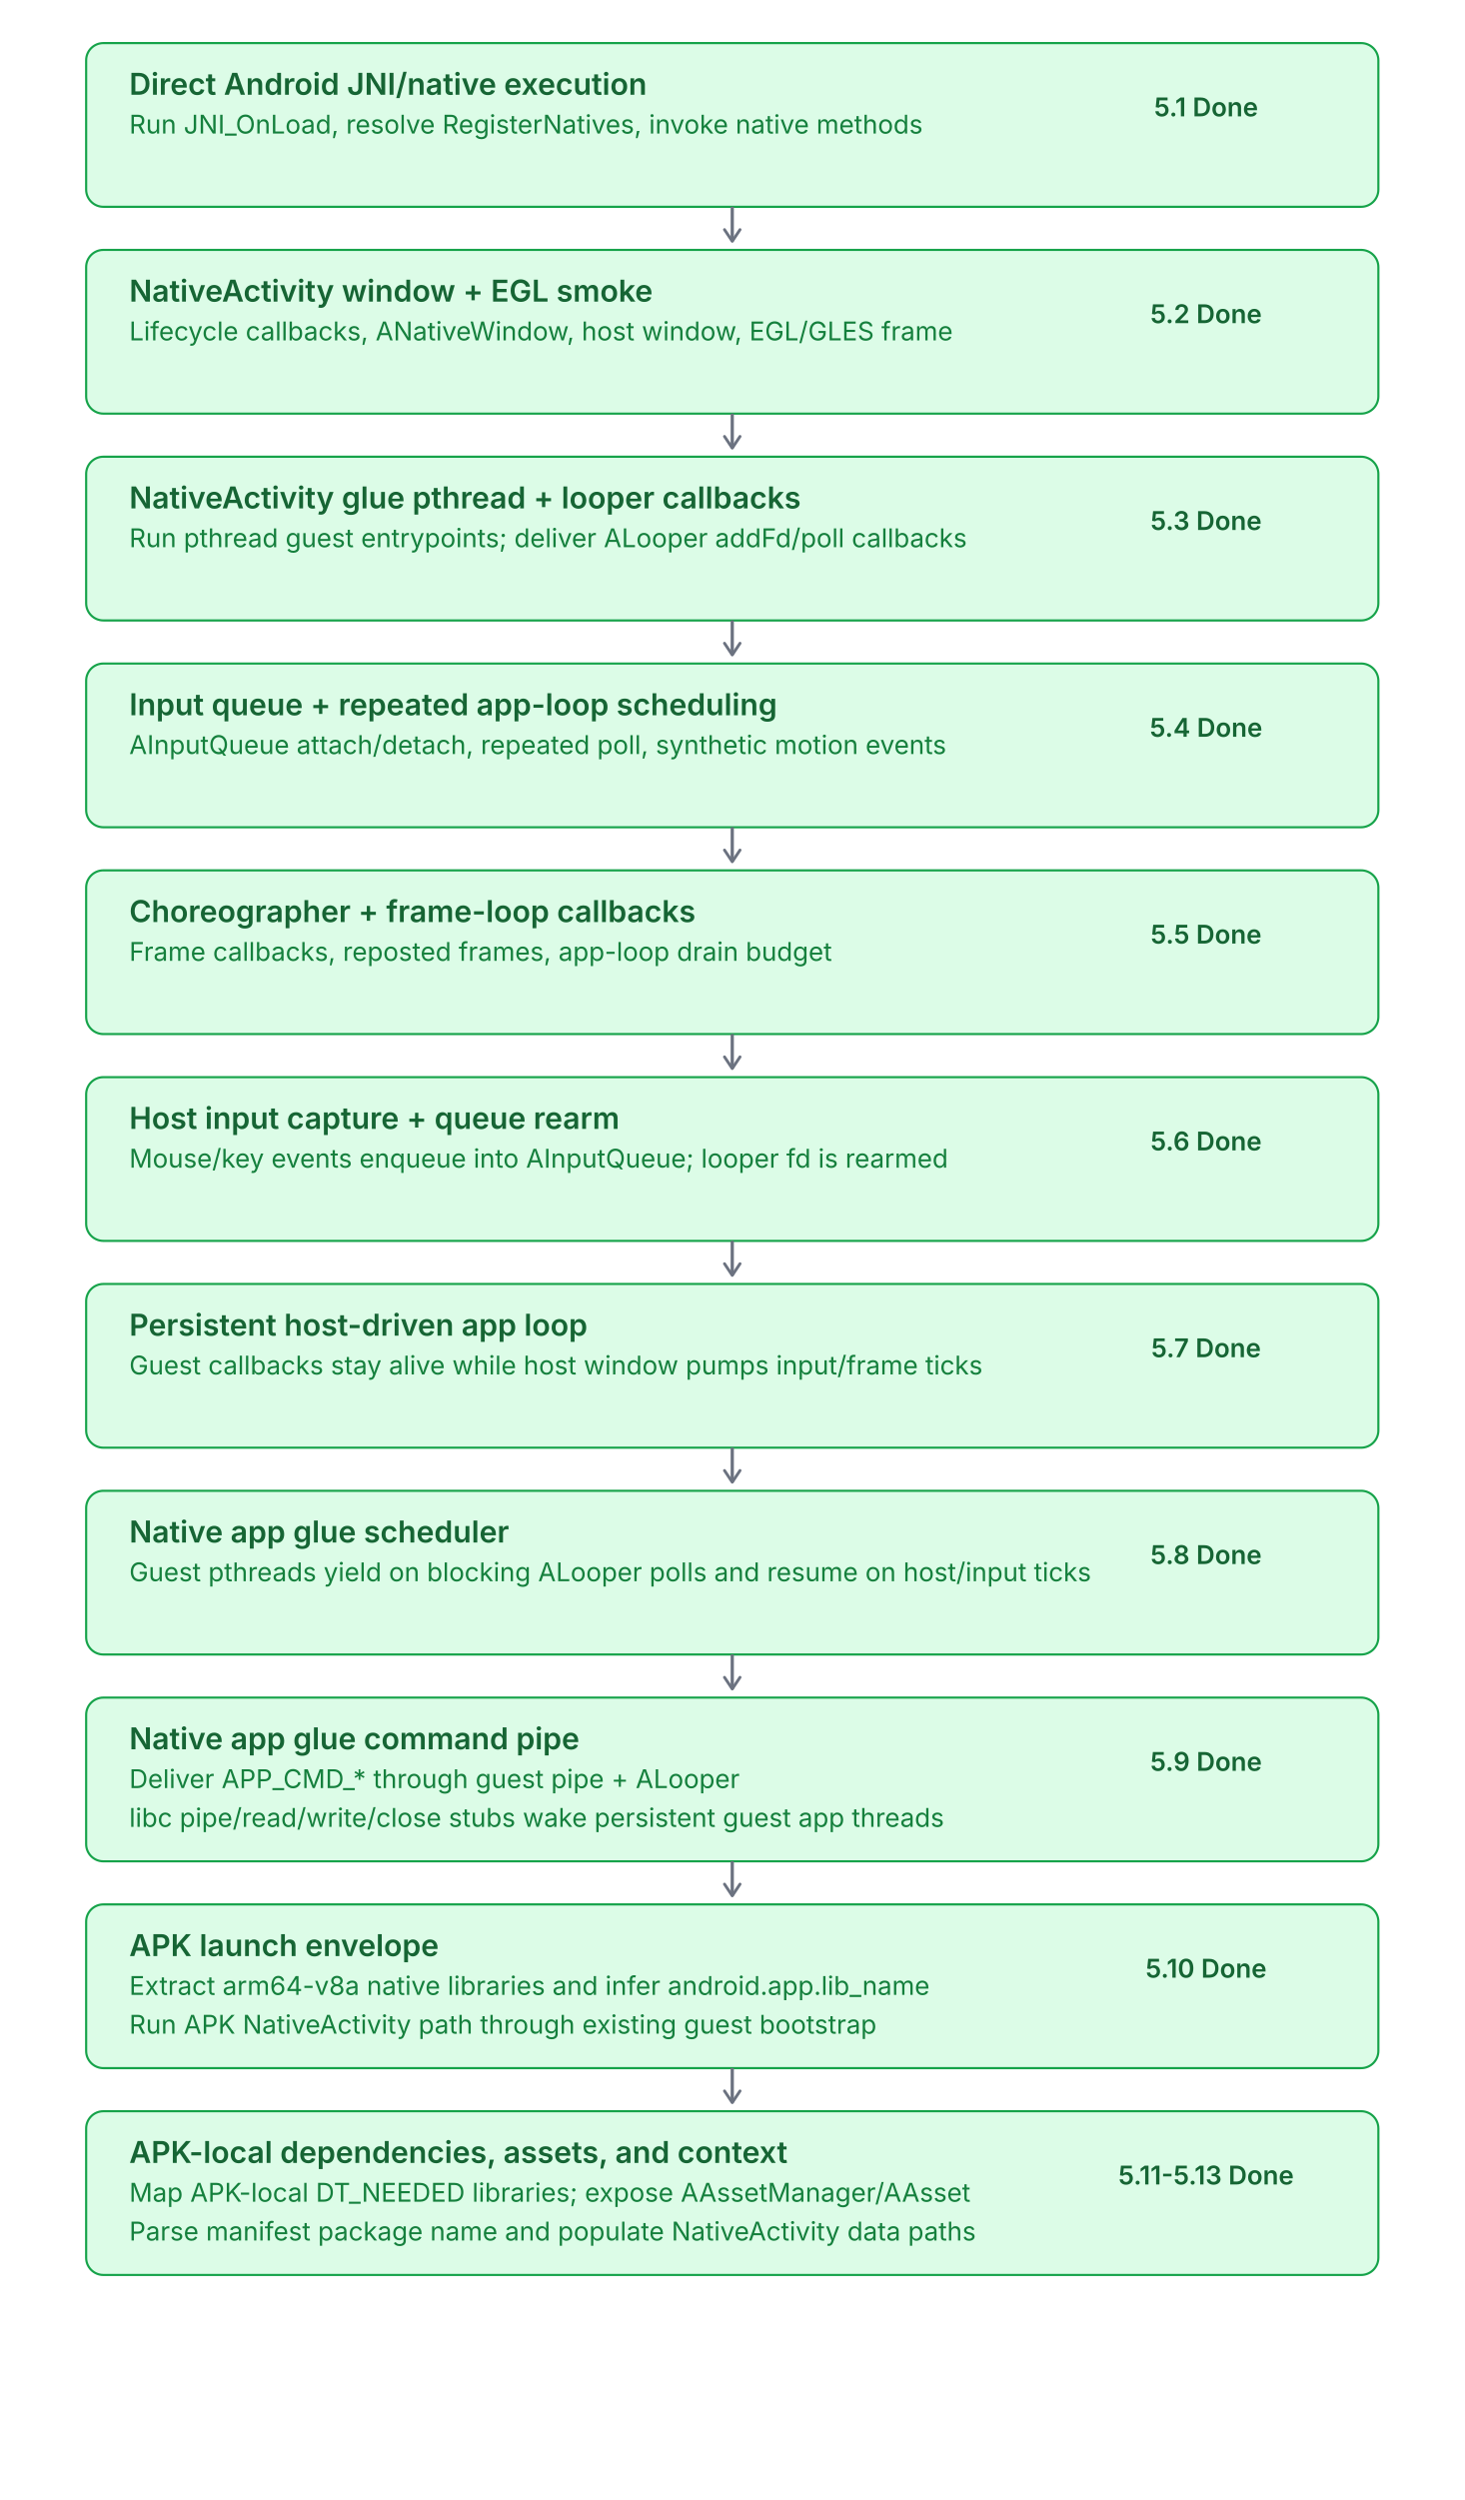
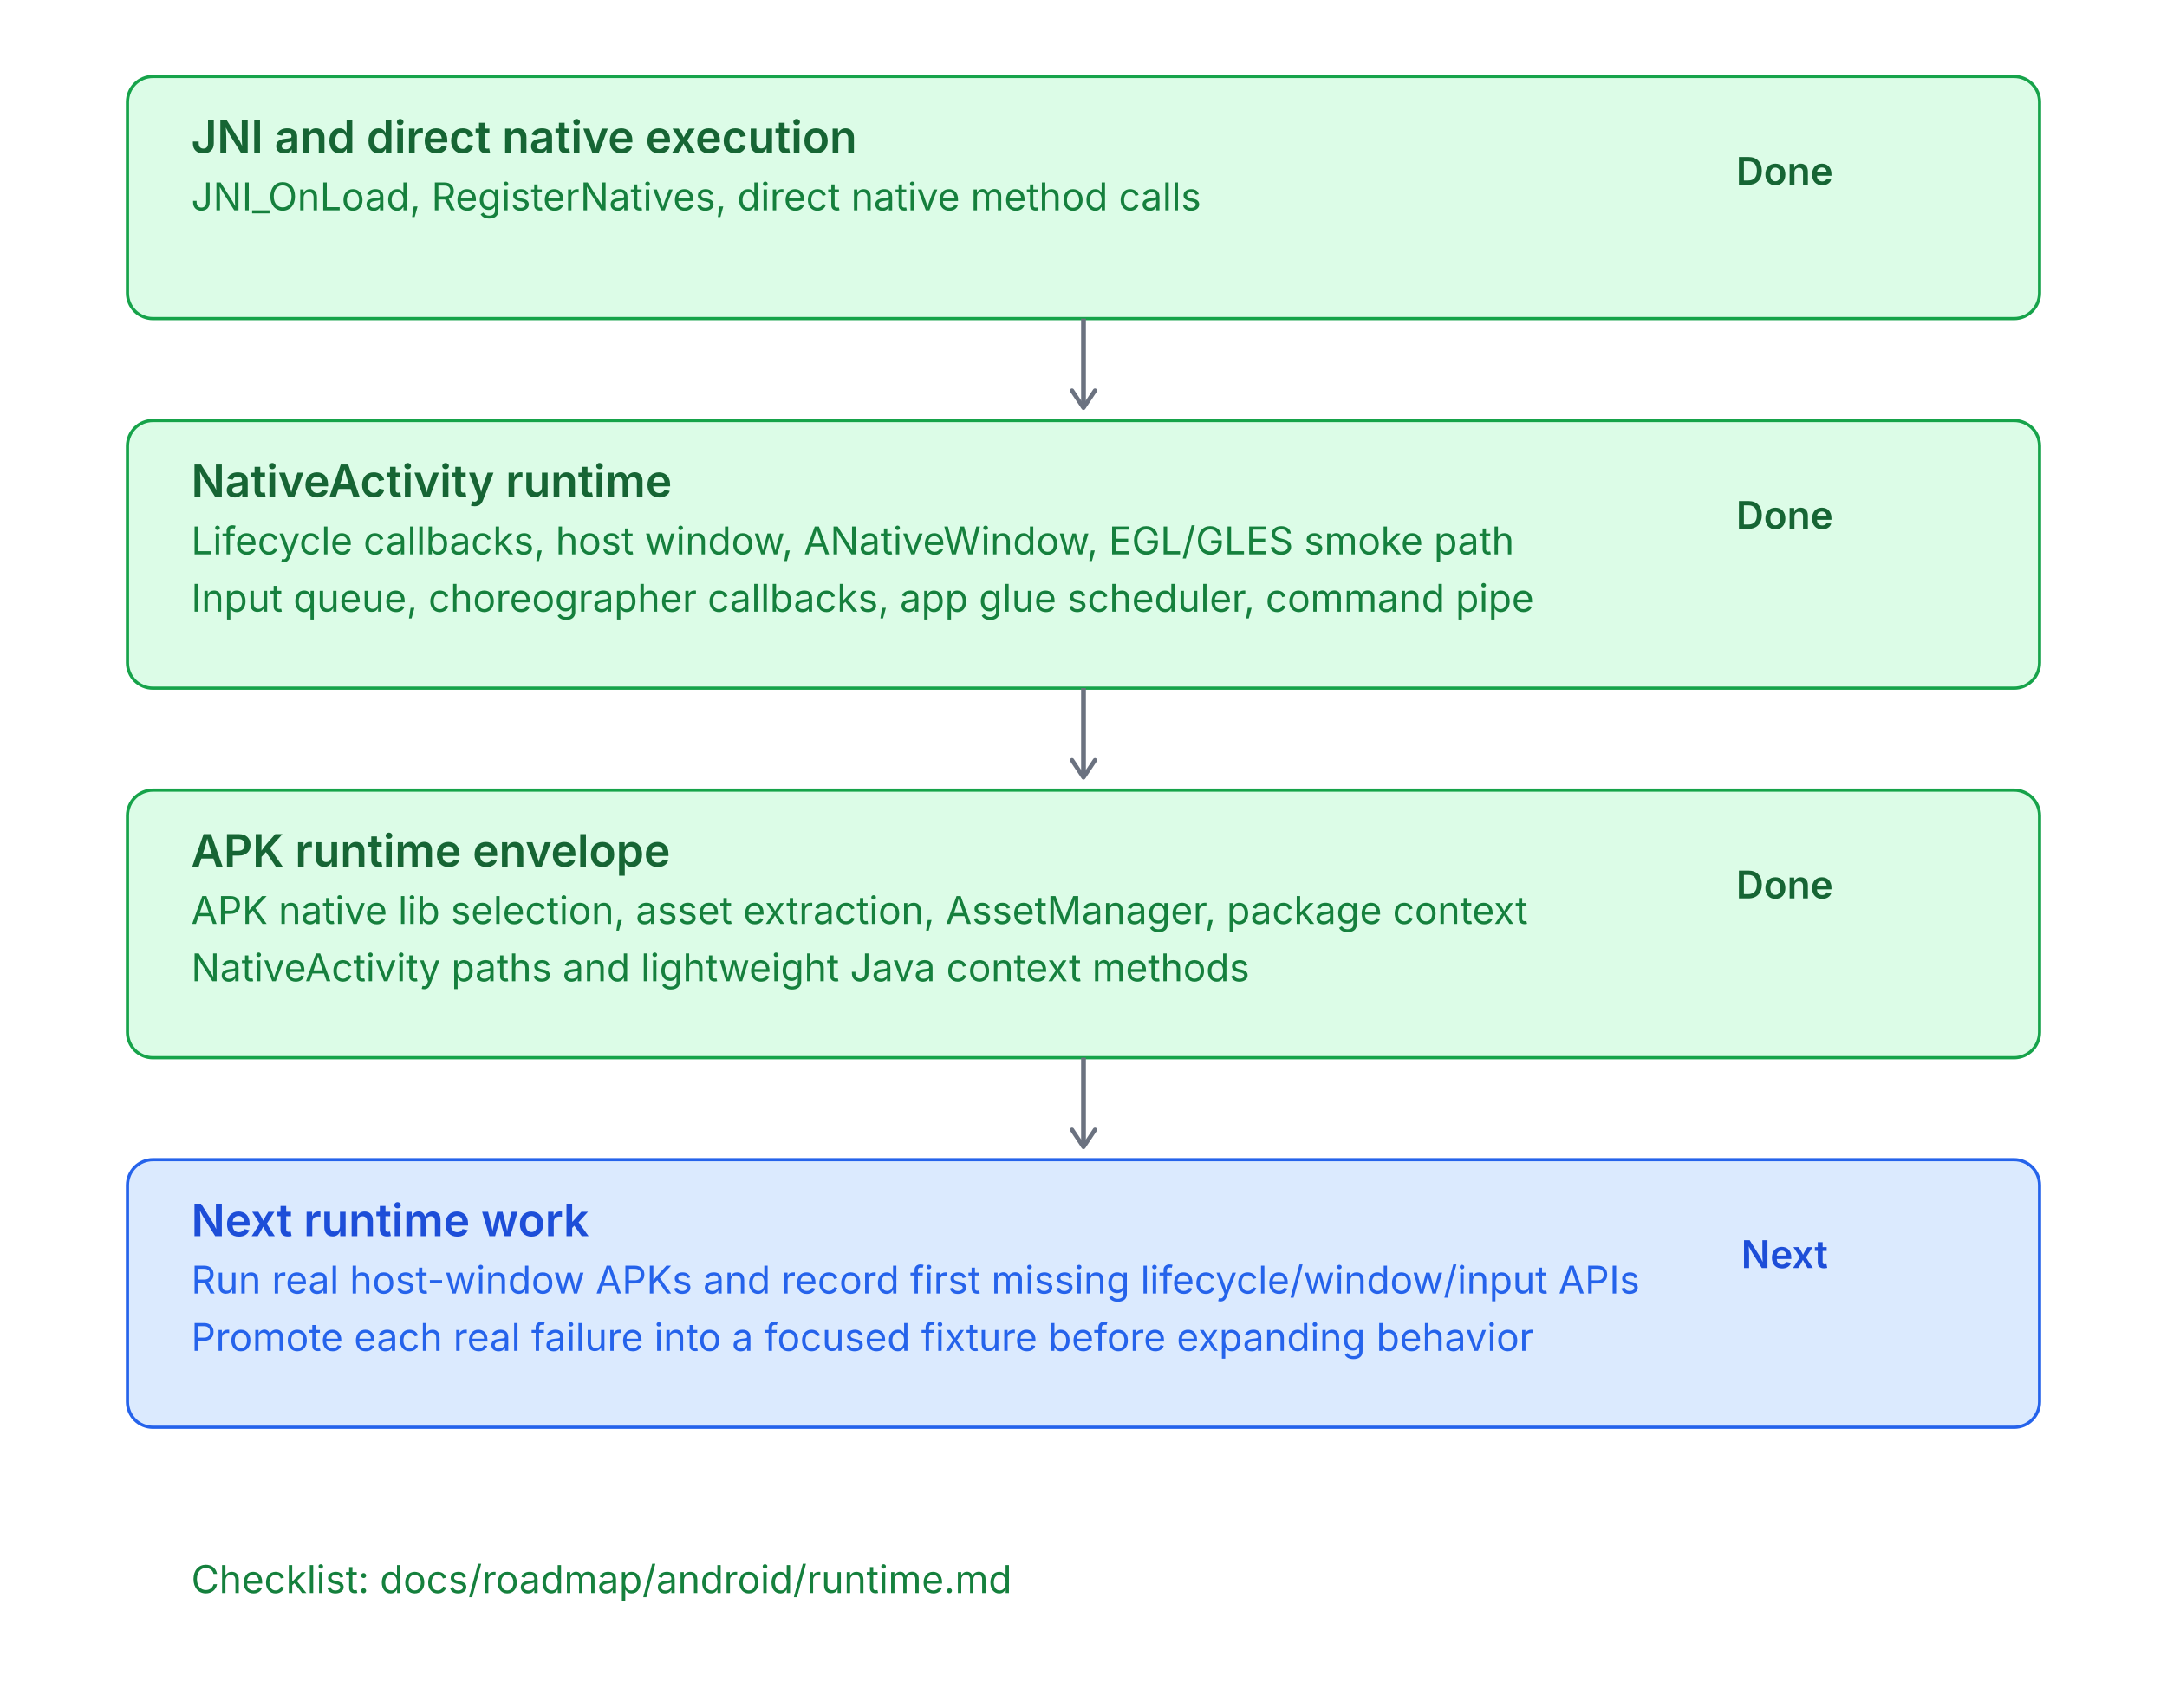
- <svg xmlns="http://www.w3.org/2000/svg" width="100%" viewBox="0 0 680 1160" role="img">
+ <svg xmlns="http://www.w3.org/2000/svg" width="100%" viewBox="0 0 680 536" role="img">
  <style>
text{font-family:-apple-system,BlinkMacSystemFont,"Segoe UI",sans-serif}
.done{fill:#DCFCE7;stroke:#16A34A;stroke-width:1}
.done-title{fill:#166534;font-size:14px;font-weight:600}
.done-subtitle{fill:#15803D;font-size:12px}
- .phase-label{font-size:12px;font-weight:600}
+ .next{fill:#DBEAFE;stroke:#2563EB;stroke-width:1}
+ .next-title{fill:#1D4ED8;font-size:14px;font-weight:600}
+ .next-subtitle{fill:#2563EB;font-size:12px}
+ .label{font-size:12px;font-weight:600}
.arrow{stroke:#6B7280;stroke-width:1.5;fill:none}
</style>
  <defs>
    <marker id="arrow" viewBox="0 0 10 10" refX="8" refY="5" markerWidth="6" markerHeight="6" orient="auto-start-reverse">
      <path d="M2 1L8 5L2 9" fill="none" stroke="#6B7280" stroke-width="1.5" stroke-linecap="round" stroke-linejoin="round" />
    </marker>
  </defs>
  <g>
-     <rect class="done" x="40" y="20" width="600" height="76" rx="8" />
-     <text class="done-title" x="60" y="44">Direct Android JNI/native execution</text>
-     <text class="done-subtitle" x="60" y="62">Run JNI_OnLoad, resolve RegisterNatives, invoke native methods</text>
-     <text class="done-title phase-label" x="560" y="54" text-anchor="middle">5.1 Done</text>
+     <rect class="done" x="40" y="24" width="600" height="76" rx="8" />
+     <text class="done-title" x="60" y="48">JNI and direct native execution</text>
+     <text class="done-subtitle" x="60" y="66">JNI_OnLoad, RegisterNatives, direct native method calls</text>
+     <text class="done-title label" x="560" y="58" text-anchor="middle">Done</text>
  </g>
-   <line class="arrow" x1="340" y1="96" x2="340" y2="112" marker-end="url(#arrow)" />
+   <line class="arrow" x1="340" y1="100" x2="340" y2="128" marker-end="url(#arrow)" />
  <g>
-     <rect class="done" x="40" y="116" width="600" height="76" rx="8" />
-     <text class="done-title" x="60" y="140">NativeActivity window + EGL smoke</text>
-     <text class="done-subtitle" x="60" y="158">Lifecycle callbacks, ANativeWindow, host window, EGL/GLES frame</text>
-     <text class="done-title phase-label" x="560" y="150" text-anchor="middle">5.2 Done</text>
+     <rect class="done" x="40" y="132" width="600" height="84" rx="8" />
+     <text class="done-title" x="60" y="156">NativeActivity runtime</text>
+     <text class="done-subtitle" x="60" y="174">Lifecycle callbacks, host window, ANativeWindow, EGL/GLES smoke path</text>
+     <text class="done-subtitle" x="60" y="192">Input queue, choreographer callbacks, app glue scheduler, command pipe</text>
+     <text class="done-title label" x="560" y="166" text-anchor="middle">Done</text>
  </g>
-   <line class="arrow" x1="340" y1="192" x2="340" y2="208" marker-end="url(#arrow)" />
+   <line class="arrow" x1="340" y1="216" x2="340" y2="244" marker-end="url(#arrow)" />
  <g>
-     <rect class="done" x="40" y="212" width="600" height="76" rx="8" />
-     <text class="done-title" x="60" y="236">NativeActivity glue pthread + looper callbacks</text>
-     <text class="done-subtitle" x="60" y="254">Run pthread guest entrypoints; deliver ALooper addFd/poll callbacks</text>
-     <text class="done-title phase-label" x="560" y="246" text-anchor="middle">5.3 Done</text>
+     <rect class="done" x="40" y="248" width="600" height="84" rx="8" />
+     <text class="done-title" x="60" y="272">APK runtime envelope</text>
+     <text class="done-subtitle" x="60" y="290">APK native lib selection, asset extraction, AssetManager, package context</text>
+     <text class="done-subtitle" x="60" y="308">NativeActivity paths and lightweight Java context methods</text>
+     <text class="done-title label" x="560" y="282" text-anchor="middle">Done</text>
  </g>
-   <line class="arrow" x1="340" y1="288" x2="340" y2="304" marker-end="url(#arrow)" />
+   <line class="arrow" x1="340" y1="332" x2="340" y2="360" marker-end="url(#arrow)" />
  <g>
-     <rect class="done" x="40" y="308" width="600" height="76" rx="8" />
-     <text class="done-title" x="60" y="332">Input queue + repeated app-loop scheduling</text>
-     <text class="done-subtitle" x="60" y="350">AInputQueue attach/detach, repeated poll, synthetic motion events</text>
-     <text class="done-title phase-label" x="560" y="342" text-anchor="middle">5.4 Done</text>
+     <rect class="next" x="40" y="364" width="600" height="84" rx="8" />
+     <text class="next-title" x="60" y="388">Next runtime work</text>
+     <text class="next-subtitle" x="60" y="406">Run real host-window APKs and record first missing lifecycle/window/input APIs</text>
+     <text class="next-subtitle" x="60" y="424">Promote each real failure into a focused fixture before expanding behavior</text>
+     <text class="next-title label" x="560" y="398" text-anchor="middle">Next</text>
  </g>
-   <line class="arrow" x1="340" y1="384" x2="340" y2="400" marker-end="url(#arrow)" />
-   <g>
-     <rect class="done" x="40" y="404" width="600" height="76" rx="8" />
-     <text class="done-title" x="60" y="428">Choreographer + frame-loop callbacks</text>
-     <text class="done-subtitle" x="60" y="446">Frame callbacks, reposted frames, app-loop drain budget</text>
-     <text class="done-title phase-label" x="560" y="438" text-anchor="middle">5.5 Done</text>
-   </g>
-   <line class="arrow" x1="340" y1="480" x2="340" y2="496" marker-end="url(#arrow)" />
-   <g>
-     <rect class="done" x="40" y="500" width="600" height="76" rx="8" />
-     <text class="done-title" x="60" y="524">Host input capture + queue rearm</text>
-     <text class="done-subtitle" x="60" y="542">Mouse/key events enqueue into AInputQueue; looper fd is rearmed</text>
-     <text class="done-title phase-label" x="560" y="534" text-anchor="middle">5.6 Done</text>
-   </g>
-   <line class="arrow" x1="340" y1="576" x2="340" y2="592" marker-end="url(#arrow)" />
-   <g>
-     <rect class="done" x="40" y="596" width="600" height="76" rx="8" />
-     <text class="done-title" x="60" y="620">Persistent host-driven app loop</text>
-     <text class="done-subtitle" x="60" y="638">Guest callbacks stay alive while host window pumps input/frame ticks</text>
-     <text class="done-title phase-label" x="560" y="630" text-anchor="middle">5.7 Done</text>
-   </g>
-   <line class="arrow" x1="340" y1="672" x2="340" y2="688" marker-end="url(#arrow)" />
-   <g>
-     <rect class="done" x="40" y="692" width="600" height="76" rx="8" />
-     <text class="done-title" x="60" y="716">Native app glue scheduler</text>
-     <text class="done-subtitle" x="60" y="734">Guest pthreads yield on blocking ALooper polls and resume on host/input ticks</text>
-     <text class="done-title phase-label" x="560" y="726" text-anchor="middle">5.8 Done</text>
-   </g>
-   <line class="arrow" x1="340" y1="768" x2="340" y2="784" marker-end="url(#arrow)" />
-   <g>
-     <rect class="done" x="40" y="788" width="600" height="76" rx="8" />
-     <text class="done-title" x="60" y="812">Native app glue command pipe</text>
-     <text class="done-subtitle" x="60" y="830">Deliver APP_CMD_* through guest pipe + ALooper</text>
-     <text class="done-subtitle" x="60" y="848">libc pipe/read/write/close stubs wake persistent guest app threads</text>
-     <text class="done-title phase-label" x="560" y="822" text-anchor="middle">5.9 Done</text>
-   </g>
-   <line class="arrow" x1="340" y1="864" x2="340" y2="880" marker-end="url(#arrow)" />
-   <g>
-     <rect class="done" x="40" y="884" width="600" height="76" rx="8" />
-     <text class="done-title" x="60" y="908">APK launch envelope</text>
-     <text class="done-subtitle" x="60" y="926">Extract arm64-v8a native libraries and infer android.app.lib_name</text>
-     <text class="done-subtitle" x="60" y="944">Run APK NativeActivity path through existing guest bootstrap</text>
-     <text class="done-title phase-label" x="560" y="918" text-anchor="middle">5.10 Done</text>
-   </g>
-   <line class="arrow" x1="340" y1="960" x2="340" y2="976" marker-end="url(#arrow)" />
-   <g>
-     <rect class="done" x="40" y="980" width="600" height="76" rx="8" />
-     <text class="done-title" x="60" y="1004">APK-local dependencies, assets, and context</text>
-     <text class="done-subtitle" x="60" y="1022">Map APK-local DT_NEEDED libraries; expose AAssetManager/AAsset</text>
-     <text class="done-subtitle" x="60" y="1040">Parse manifest package name and populate NativeActivity data paths</text>
-     <text class="done-title phase-label" x="560" y="1014" text-anchor="middle">5.11-5.13 Done</text>
-   </g>
+   <text class="done-subtitle" x="60" y="500">Checklist: docs/roadmap/android/runtime.md</text>
</svg>
